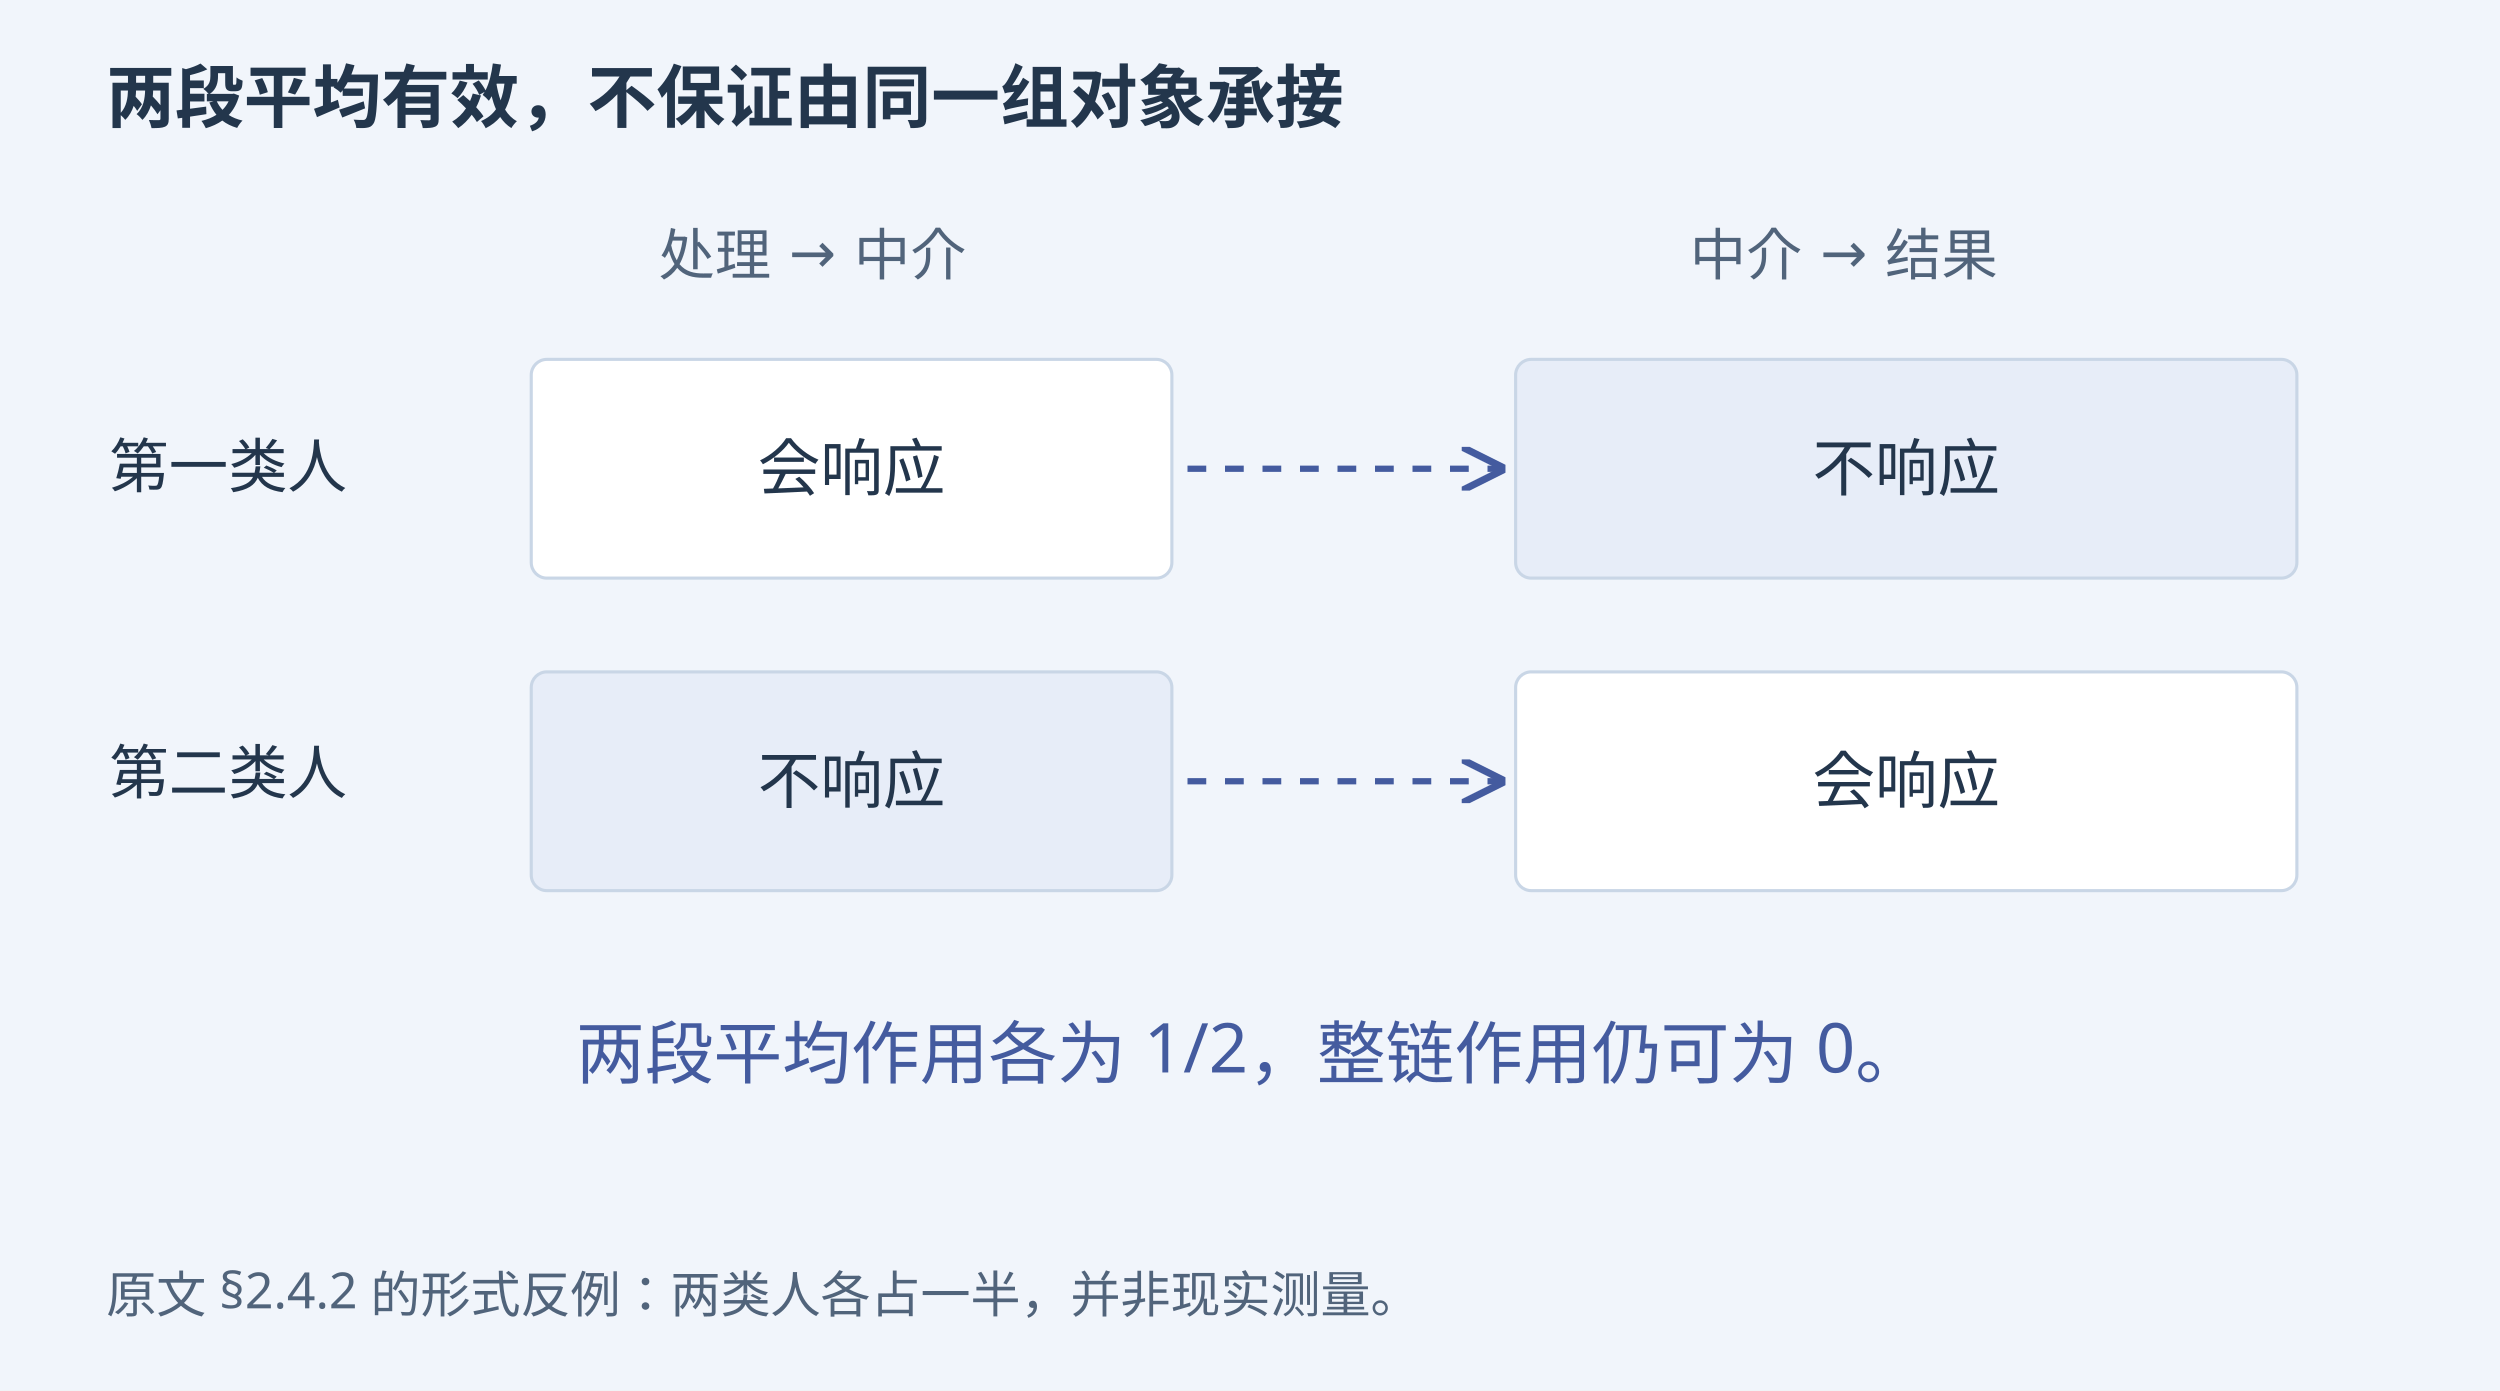
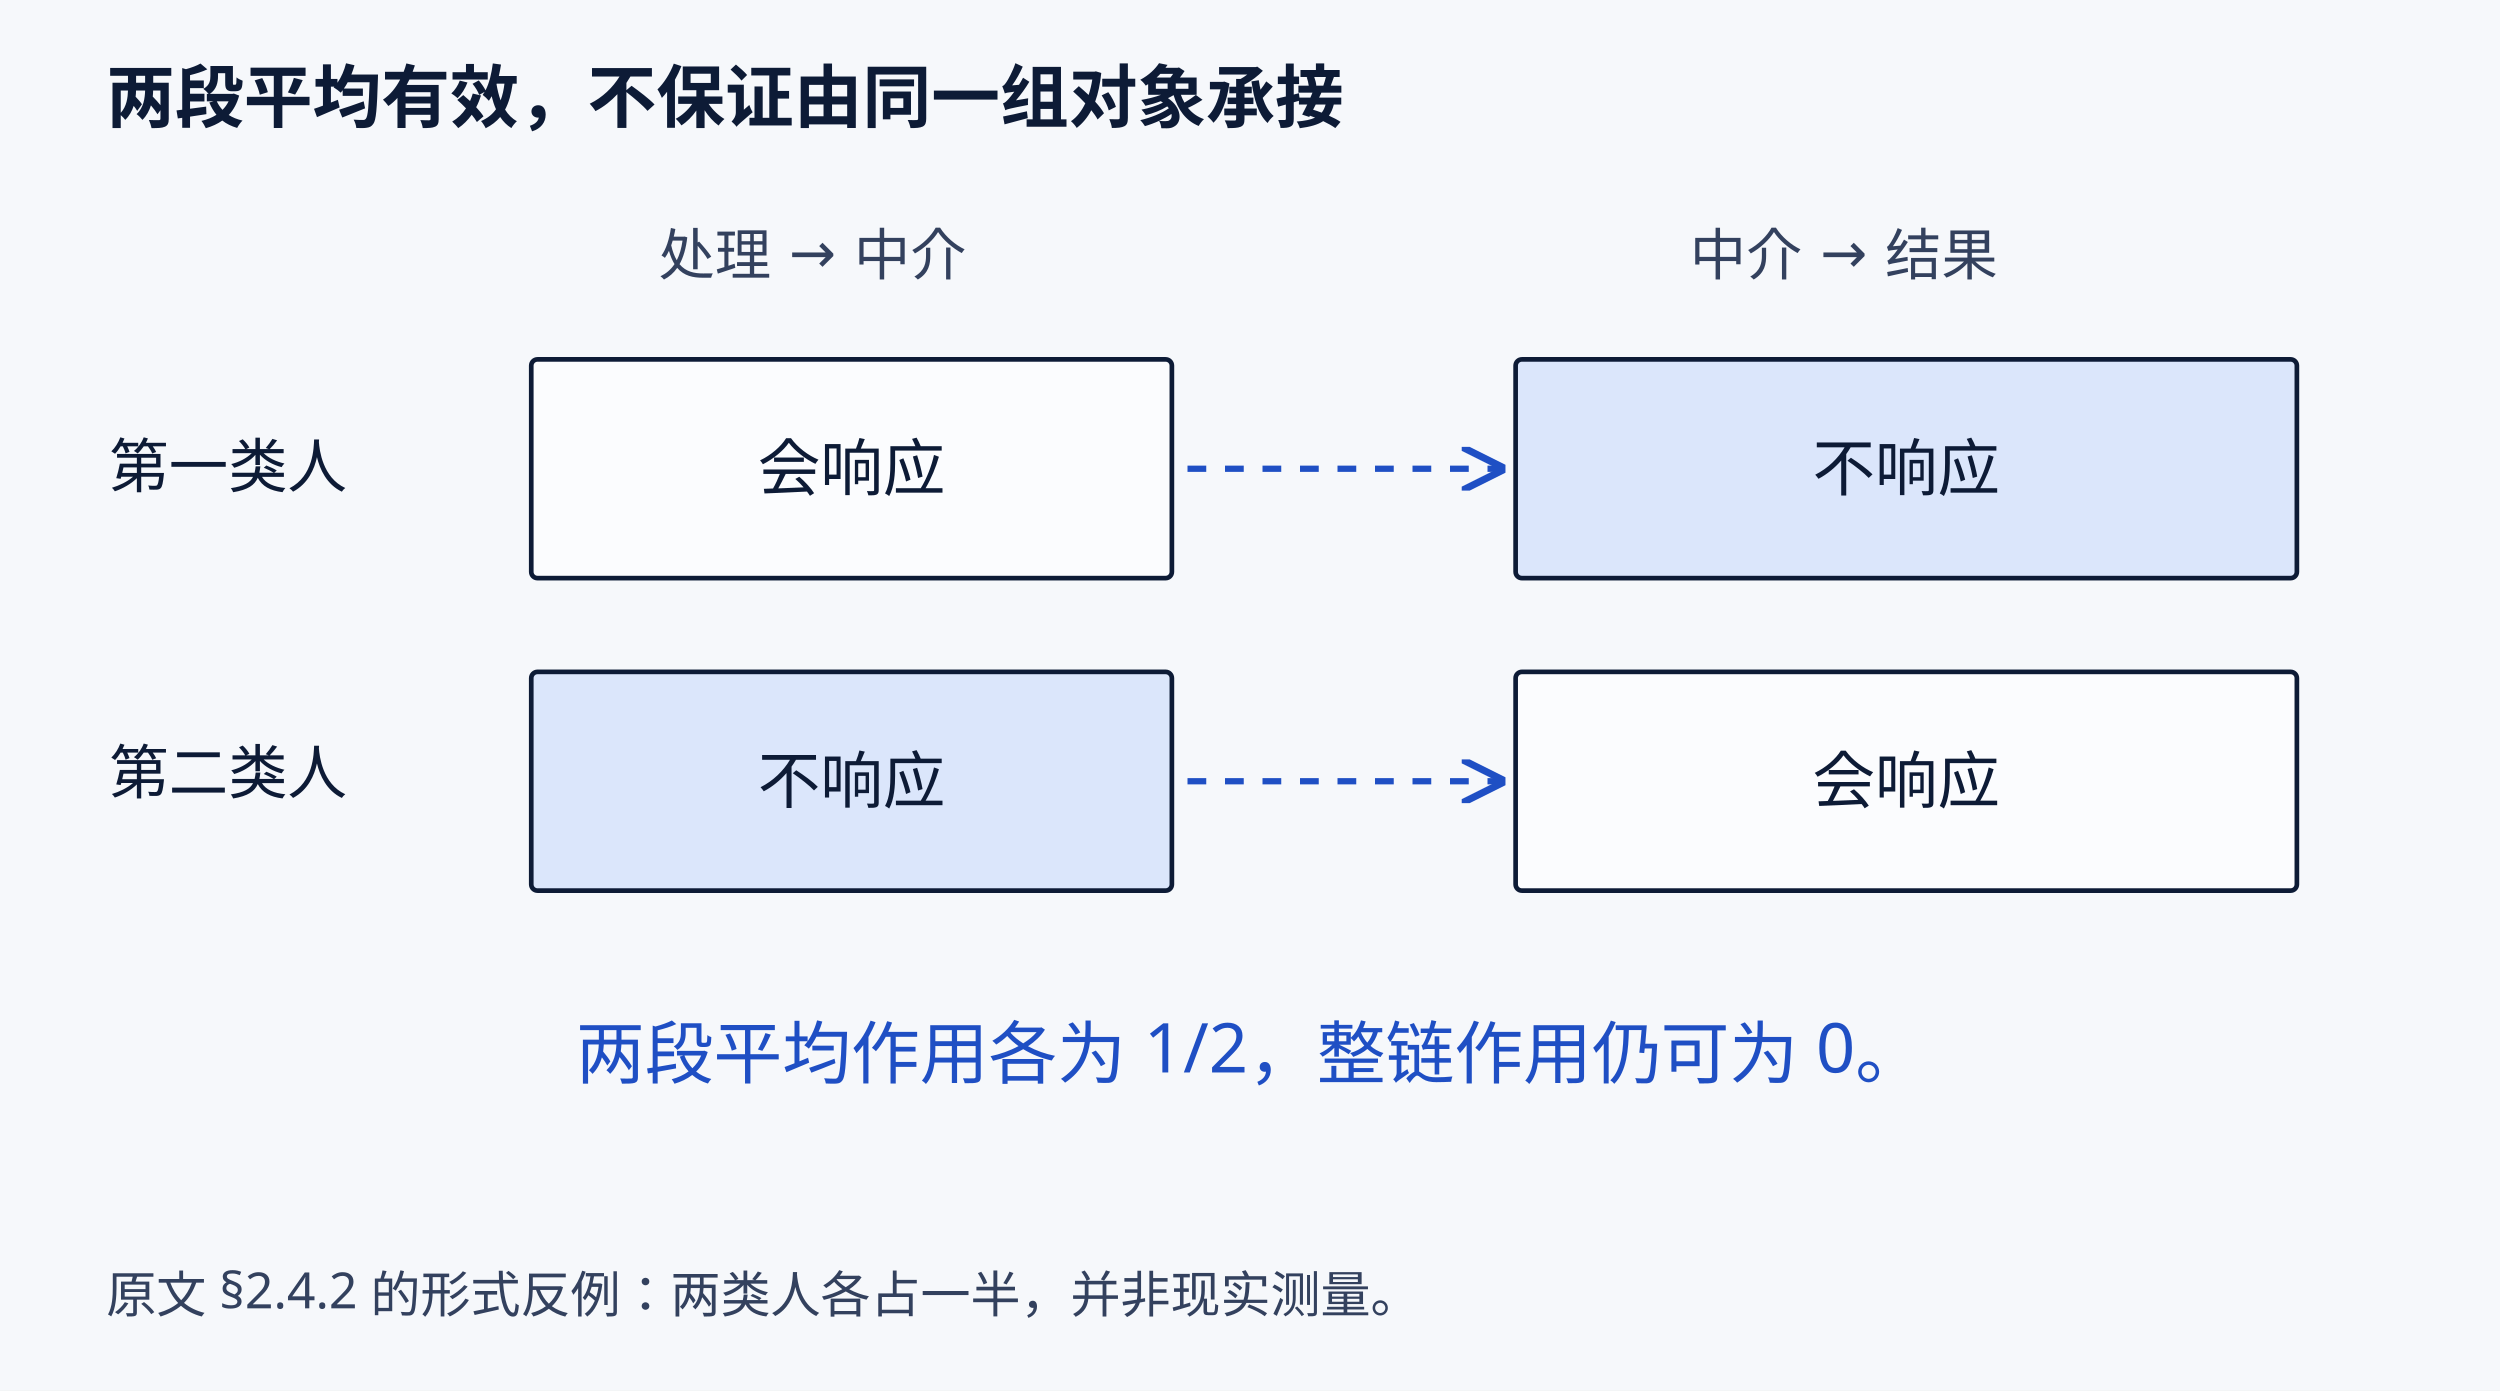
<svg xmlns="http://www.w3.org/2000/svg" width="800" height="445" viewBox="0 0 800 445" role="img" aria-labelledby="title desc">
  <defs>
    <marker id="arrow" viewBox="0 0 8 8" refX="7" refY="4" markerWidth="7" markerHeight="7" orient="auto-start-reverse">
-       <path d="M0 0L8 4L0 8" fill="none" stroke="#445b9f" stroke-width="1.3" />
+       <path d="M0 0L8 4L0 8" fill="none" stroke="#1f4fc4" stroke-width="1.3" />
    </marker>
  </defs>
-   <rect width="800" height="445" fill="#f1f5fb" />
+   <rect width="800" height="445" fill="#f6f8fb" />
  <g font-family="Microsoft YaHei, Noto Sans SC, sans-serif">
-     <text x="260" y="88" font-size="18" fill="#51647b" text-anchor="middle" font-weight="400">处理 → 中介</text>
-     <text x="590" y="88" font-size="18" fill="#51647b" text-anchor="middle" font-weight="400">中介 → 结果</text>
-     <text x="35" y="156" font-size="19" fill="#23364c" text-anchor="start" font-weight="400">第一类人</text>
-     <rect x="170" y="115" width="205" height="70" rx="5" fill="#ffffff" stroke="#c9d6e6" />
-     <text x="272.5" y="157.0" font-size="20" fill="#23364c" text-anchor="middle" font-weight="500">会响应</text>
-     <rect x="485" y="115" width="250" height="70" rx="5" fill="#e7edf8" stroke="#c9d6e6" />
-     <text x="610.0" y="157.0" font-size="20" fill="#23364c" text-anchor="middle" font-weight="500">不响应</text>
-     <path d="M380 150L480 150" stroke="#445b9f" stroke-width="2" fill="none" stroke-dasharray="6 6" marker-end="url(#arrow)" />
-     <text x="35" y="254" font-size="19" fill="#23364c" text-anchor="start" font-weight="400">第二类人</text>
-     <rect x="170" y="215" width="205" height="70" rx="5" fill="#e7edf8" stroke="#c9d6e6" />
-     <text x="272.5" y="257.0" font-size="20" fill="#23364c" text-anchor="middle" font-weight="500">不响应</text>
-     <rect x="485" y="215" width="250" height="70" rx="5" fill="#ffffff" stroke="#c9d6e6" />
-     <text x="610.0" y="257.0" font-size="20" fill="#23364c" text-anchor="middle" font-weight="500">会响应</text>
-     <path d="M380 250L480 250" stroke="#445b9f" stroke-width="2" fill="none" stroke-dasharray="6 6" marker-end="url(#arrow)" />
-     <text x="400" y="345" font-size="22" fill="#445b9f" text-anchor="middle" font-weight="400">两段平均作用各为 1/2，整链作用仍可为 0。</text>
-     <text x="34" y="39" font-size="22" fill="#23364c" text-anchor="start" font-weight="600">两段平均有效，不保证由同一组对象承接</text>
-     <text x="34" y="420" font-size="16" fill="#51647b" text-anchor="start" font-weight="400">原文 §2.4.2 的形式反例：两类人各占一半，并非现实测量。</text>
+     <text x="260" y="88" font-size="18" fill="#33415e" text-anchor="middle" font-weight="400">处理 → 中介</text>
+     <text x="590" y="88" font-size="18" fill="#33415e" text-anchor="middle" font-weight="400">中介 → 结果</text>
+     <text x="35" y="156" font-size="19" fill="#0d1b36" text-anchor="start" font-weight="400">第一类人</text>
+     <rect x="170" y="115" width="205" height="70" rx="2" fill="#fbfcfe" stroke="#0d1b36" stroke-width="1.5" />
+     <text x="272.5" y="157.0" font-size="20" fill="#0d1b36" text-anchor="middle" font-weight="500">会响应</text>
+     <rect x="485" y="115" width="250" height="70" rx="2" fill="#dbe6fb" stroke="#0d1b36" stroke-width="1.5" />
+     <text x="610.0" y="157.0" font-size="20" fill="#0d1b36" text-anchor="middle" font-weight="500">不响应</text>
+     <path d="M380 150L480 150" stroke="#1f4fc4" stroke-width="2" fill="none" stroke-dasharray="6 6" marker-end="url(#arrow)" />
+     <text x="35" y="254" font-size="19" fill="#0d1b36" text-anchor="start" font-weight="400">第二类人</text>
+     <rect x="170" y="215" width="205" height="70" rx="2" fill="#dbe6fb" stroke="#0d1b36" stroke-width="1.5" />
+     <text x="272.5" y="257.0" font-size="20" fill="#0d1b36" text-anchor="middle" font-weight="500">不响应</text>
+     <rect x="485" y="215" width="250" height="70" rx="2" fill="#fbfcfe" stroke="#0d1b36" stroke-width="1.5" />
+     <text x="610.0" y="257.0" font-size="20" fill="#0d1b36" text-anchor="middle" font-weight="500">会响应</text>
+     <path d="M380 250L480 250" stroke="#1f4fc4" stroke-width="2" fill="none" stroke-dasharray="6 6" marker-end="url(#arrow)" />
+     <text x="400" y="345" font-size="22" fill="#1f4fc4" text-anchor="middle" font-weight="400">两段平均作用各为 1/2，整链作用仍可为 0。</text>
+     <text x="34" y="39" font-size="22" fill="#0d1b36" text-anchor="start" font-weight="600">两段平均有效，不保证由同一组对象承接</text>
+     <text x="34" y="420" font-size="16" fill="#33415e" text-anchor="start" font-weight="400">原文 §2.4.2 的形式反例：两类人各占一半，并非现实测量。</text>
  </g>
</svg>
